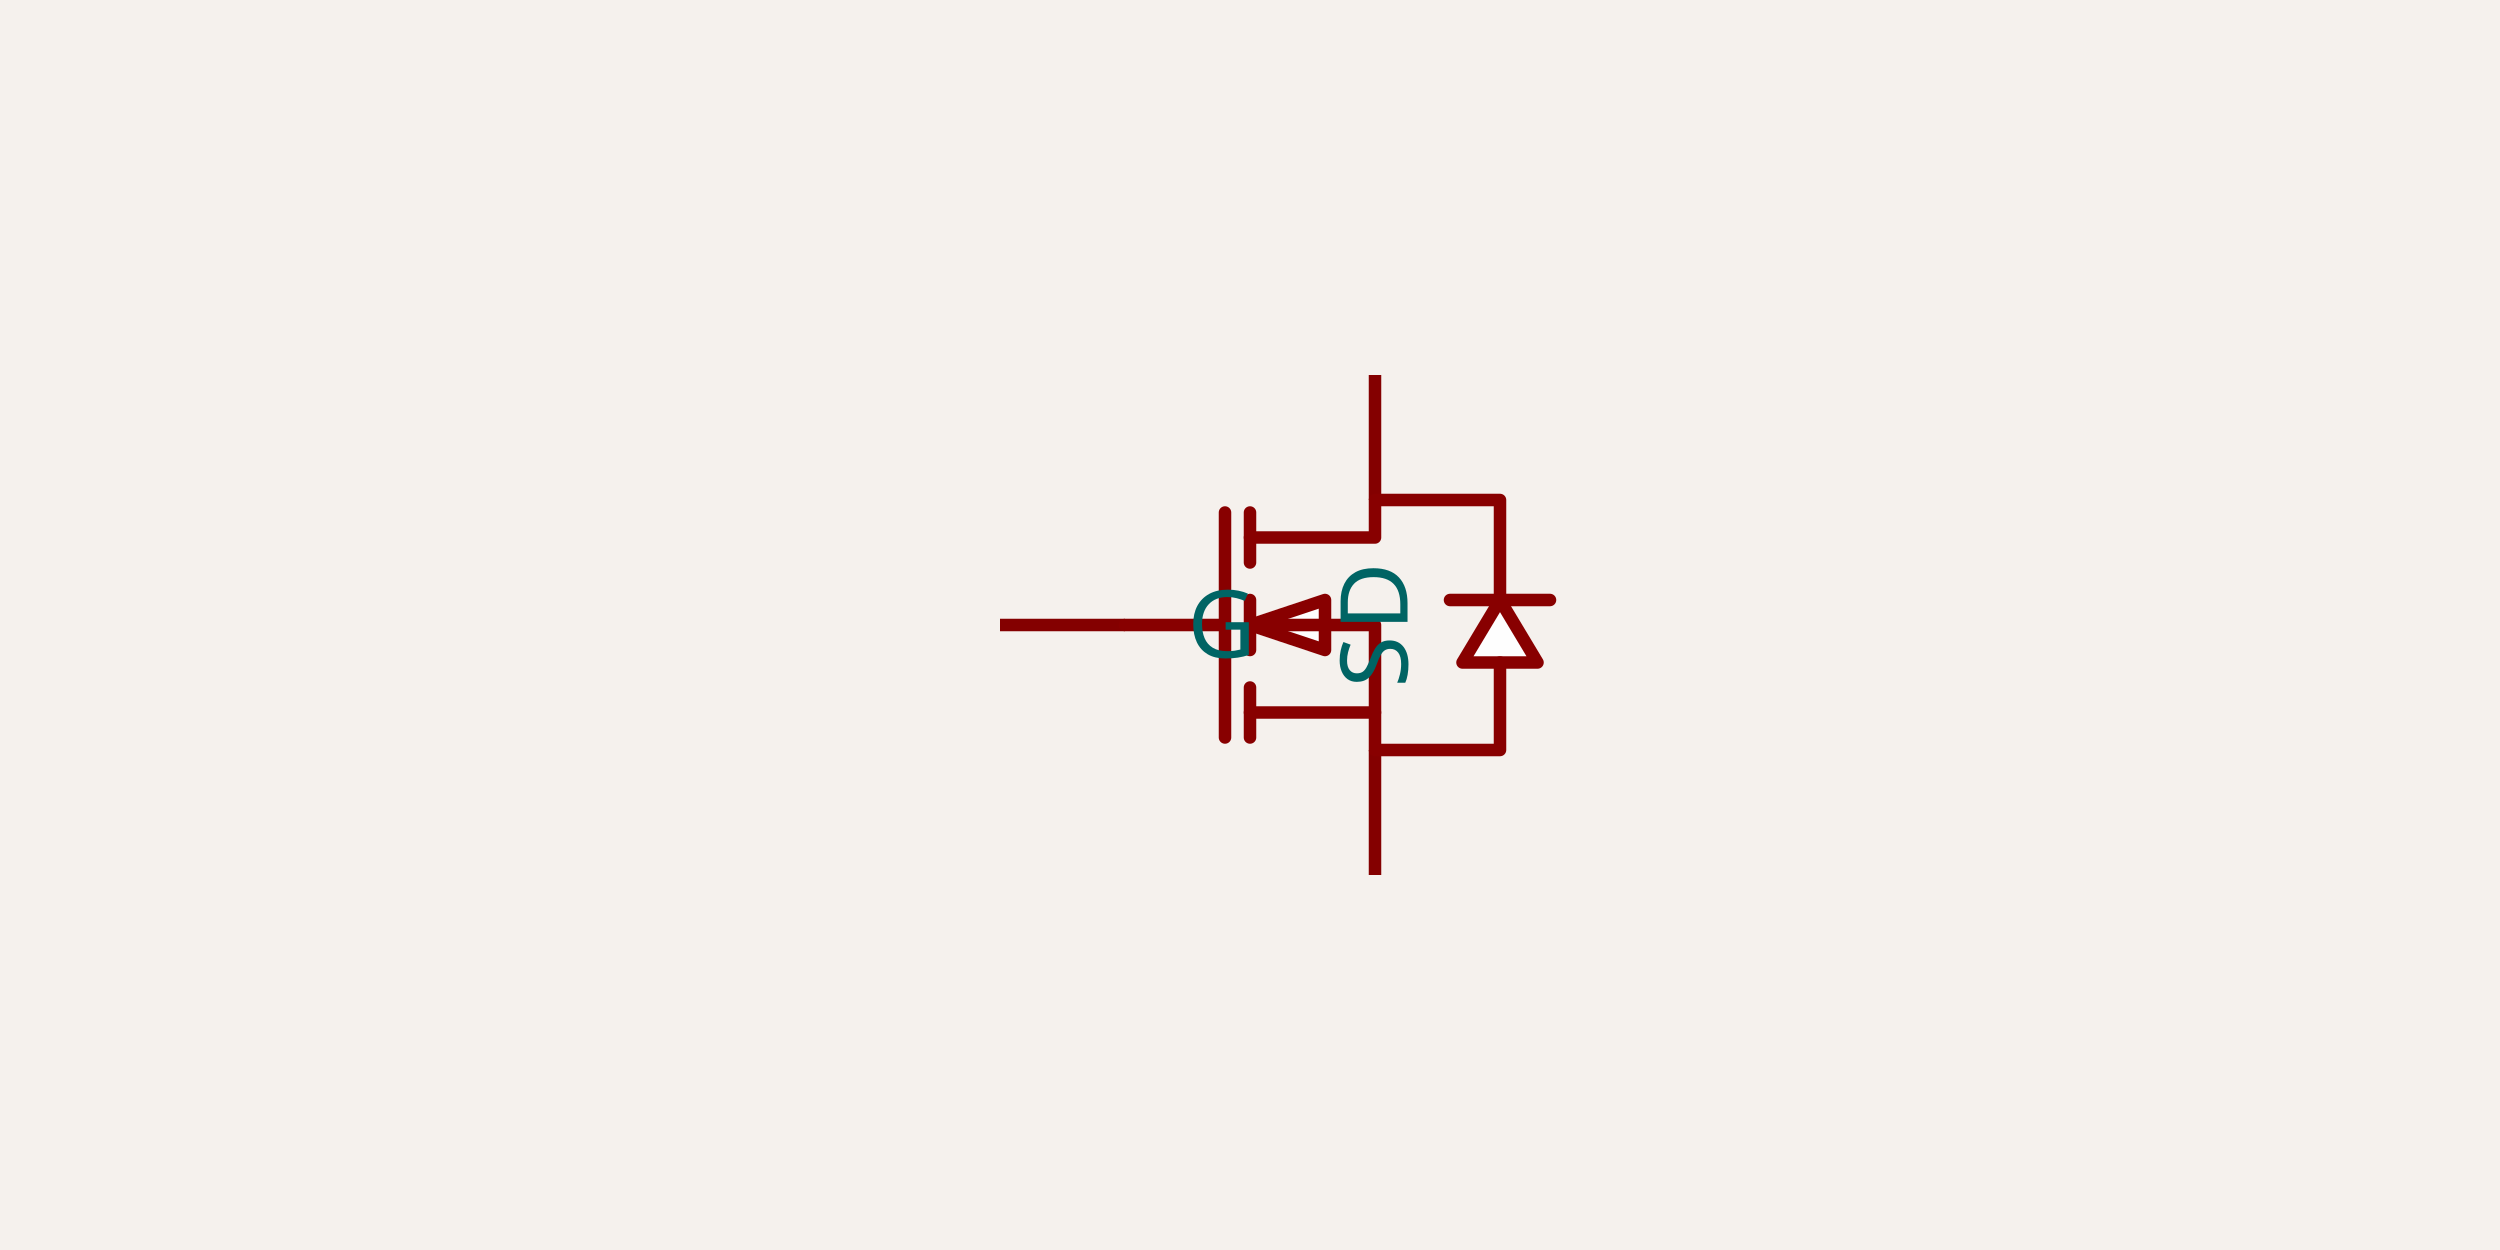
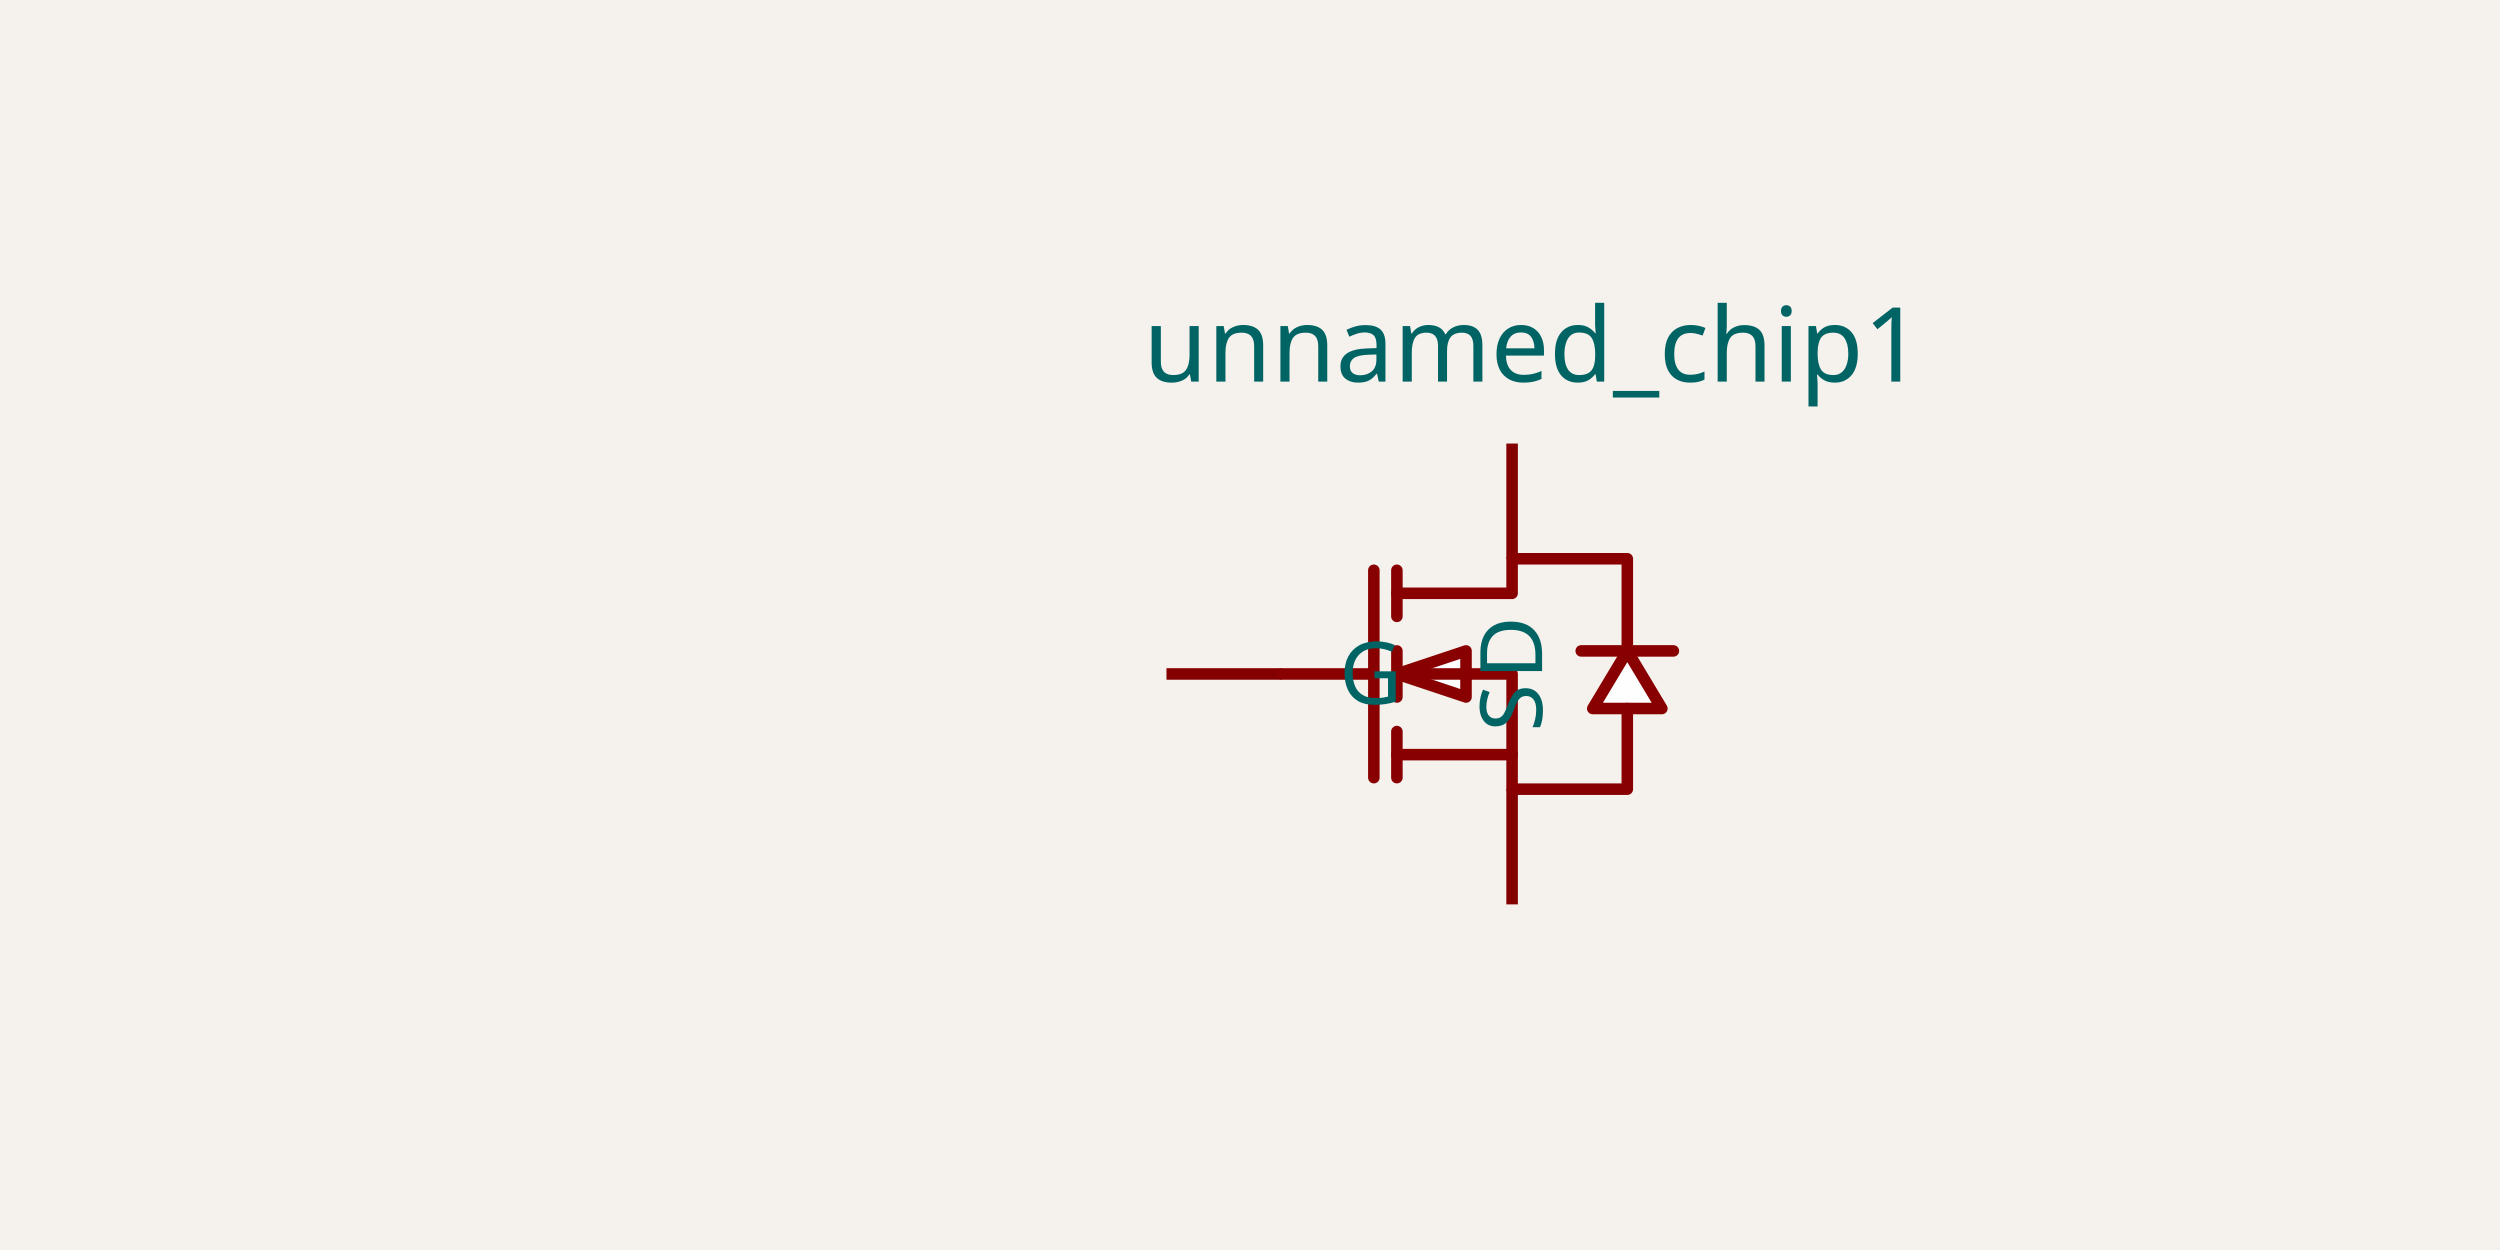
- <svg xmlns="http://www.w3.org/2000/svg" class="tscircuit-schematic" width="1200" height="600" style="background-color: rgb(245, 241, 237)" data-real-to-screen-transform="matrix(300,0,0,-300,600,300)" data-software-used-string="@tscircuit/core@0.0.1393">
+ <svg xmlns="http://www.w3.org/2000/svg" class="tscircuit-schematic" width="1200" height="600" style="background-color: rgb(245, 241, 237)" data-real-to-screen-transform="matrix(276.4976958525,0,0,-276.4976958525,670.5069124424,323.5023041475)" data-software-used-string="@tscircuit/core@0.0.1537">
  <style>
              .boundary { fill: rgb(245, 241, 237); }
              .schematic-boundary { fill: none; stroke: #fff; }
              .component { fill: none; stroke: rgb(132, 0, 0); }
              .chip { fill: rgb(255, 255, 194); stroke: rgb(132, 0, 0); }
              .component-pin { fill: none; stroke: rgb(132, 0, 0); }
              .text { font-family: sans-serif; fill: rgb(0, 150, 0); }
              .pin-number { fill: rgb(169, 0, 0); }
              .port-label { fill: rgb(0, 100, 100); }
              .component-name { fill: rgb(0, 100, 100); }
-               
+ 
            </style>
  <rect class="boundary" x="0" y="0" width="1200" height="600" />
  <g class="sch-component" data-circuit-json-type="schematic_component" data-schematic-component-id="schematic_component_0">
-     <line class="sch-line" x1="660" y1="180" x2="660" y2="240" stroke="rgba(132, 0, 0)" stroke-width="6" data-schematic-line-id="schematic_line_0" data-schematic-component-id="schematic_component_0" />
-     <line class="sch-line" x1="480" y1="300" x2="540" y2="300" stroke="rgba(132, 0, 0)" stroke-width="6" data-schematic-line-id="schematic_line_1" data-schematic-component-id="schematic_component_0" />
-     <line class="sch-line" x1="660" y1="420" x2="660" y2="360" stroke="rgba(132, 0, 0)" stroke-width="6" data-schematic-line-id="schematic_line_2" data-schematic-component-id="schematic_component_0" />
-     <path class="sch-path" d="M 600 300 L 636 312 L 636 288 L 600 300" stroke="#880000" stroke-width="6" fill="#FEFEFE" stroke-linecap="round" stroke-linejoin="round" data-schematic-component-id="schematic_component_0" />
-     <path class="sch-path" d="M 720 288 L 702 318 L 738 318 L 720 288" stroke="#880000" stroke-width="6" fill="#FEFEFE" stroke-linecap="round" stroke-linejoin="round" data-schematic-component-id="schematic_component_0" />
-     <path class="sch-path" d="M 600 258 L 660 258 L 660 240 L 720 240 L 720 288" stroke="#880000" stroke-width="6" fill="none" stroke-linecap="round" stroke-linejoin="round" data-schematic-component-id="schematic_component_0" />
-     <path class="sch-path" d="M 600 300 L 660 300 L 660 360 L 720 360 L 720 318" stroke="#880000" stroke-width="6" fill="none" stroke-linecap="round" stroke-linejoin="round" data-schematic-component-id="schematic_component_0" />
-     <path class="sch-path" d="M 660 342 L 600 342" stroke="#880000" stroke-width="6" fill="none" stroke-linecap="round" stroke-linejoin="round" data-schematic-component-id="schematic_component_0" />
-     <path class="sch-path" d="M 588 246 L 588 354" stroke="#880000" stroke-width="6" fill="none" stroke-linecap="round" stroke-linejoin="round" data-schematic-component-id="schematic_component_0" />
-     <path class="sch-path" d="M 600 246 L 600 270" stroke="#880000" stroke-width="6" fill="none" stroke-linecap="round" stroke-linejoin="round" data-schematic-component-id="schematic_component_0" />
-     <path class="sch-path" d="M 600 312 L 600 288" stroke="#880000" stroke-width="6" fill="none" stroke-linecap="round" stroke-linejoin="round" data-schematic-component-id="schematic_component_0" />
-     <path class="sch-path" d="M 600 354 L 600 330" stroke="#880000" stroke-width="6" fill="none" stroke-linecap="round" stroke-linejoin="round" data-schematic-component-id="schematic_component_0" />
-     <path class="sch-path" d="M 540 300 L 588 300" stroke="#880000" stroke-width="6" fill="none" stroke-linecap="round" stroke-linejoin="round" data-schematic-component-id="schematic_component_0" />
-     <path class="sch-path" d="M 744 288 L 732 288 L 708 288 L 696 288" stroke="#880000" stroke-width="6" fill="none" stroke-linecap="round" stroke-linejoin="round" data-schematic-component-id="schematic_component_0" />
-     <text class="port-label sch-pin-label" x="660" y="270" style="font-family: sans-serif;" fill="rgb(0, 100, 100)" text-anchor="end" dominant-baseline="middle" font-size="45px" transform="rotate(-90 660 270)">D</text>
-     <text class="port-label sch-pin-label" x="570" y="300" style="font-family: sans-serif;" fill="rgb(0, 100, 100)" text-anchor="start" dominant-baseline="middle" font-size="45px" transform="">G</text>
-     <text class="port-label sch-pin-label" x="660" y="330" style="font-family: sans-serif;" fill="rgb(0, 100, 100)" text-anchor="start" dominant-baseline="middle" font-size="45px" transform="rotate(-90 660 330)">S</text>
+     <line class="sch-line" x1="725.806" y1="212.903" x2="725.806" y2="268.203" stroke="rgba(132, 0, 0)" stroke-width="5.53" data-schematic-line-id="schematic_line_0" data-schematic-component-id="schematic_component_0" />
+     <line class="sch-line" x1="559.908" y1="323.502" x2="615.207" y2="323.502" stroke="rgba(132, 0, 0)" stroke-width="5.53" data-schematic-line-id="schematic_line_1" data-schematic-component-id="schematic_component_0" />
+     <line class="sch-line" x1="725.806" y1="434.101" x2="725.806" y2="378.802" stroke="rgba(132, 0, 0)" stroke-width="5.53" data-schematic-line-id="schematic_line_2" data-schematic-component-id="schematic_component_0" />
+     <path class="sch-path" d="M 670.507 323.502 L 703.687 334.562 L 703.687 312.442 L 670.507 323.502" stroke="#880000" stroke-width="5.53" fill="#FEFEFE" stroke-linecap="round" stroke-linejoin="round" data-schematic-component-id="schematic_component_0" />
+     <path class="sch-path" d="M 781.106 312.442 L 764.516 340.092 L 797.696 340.092 L 781.106 312.442" stroke="#880000" stroke-width="5.53" fill="#FEFEFE" stroke-linecap="round" stroke-linejoin="round" data-schematic-component-id="schematic_component_0" />
+     <path class="sch-path" d="M 670.507 284.793 L 725.806 284.793 L 725.806 268.203 L 781.106 268.203 L 781.106 312.442" stroke="#880000" stroke-width="5.53" fill="none" stroke-linecap="round" stroke-linejoin="round" data-schematic-component-id="schematic_component_0" />
+     <path class="sch-path" d="M 670.507 323.502 L 725.806 323.502 L 725.806 378.802 L 781.106 378.802 L 781.106 340.092" stroke="#880000" stroke-width="5.53" fill="none" stroke-linecap="round" stroke-linejoin="round" data-schematic-component-id="schematic_component_0" />
+     <path class="sch-path" d="M 725.806 362.212 L 670.507 362.212" stroke="#880000" stroke-width="5.53" fill="none" stroke-linecap="round" stroke-linejoin="round" data-schematic-component-id="schematic_component_0" />
+     <path class="sch-path" d="M 659.447 273.733 L 659.447 373.272" stroke="#880000" stroke-width="5.53" fill="none" stroke-linecap="round" stroke-linejoin="round" data-schematic-component-id="schematic_component_0" />
+     <path class="sch-path" d="M 670.507 273.733 L 670.507 295.853" stroke="#880000" stroke-width="5.53" fill="none" stroke-linecap="round" stroke-linejoin="round" data-schematic-component-id="schematic_component_0" />
+     <path class="sch-path" d="M 670.507 334.562 L 670.507 312.442" stroke="#880000" stroke-width="5.53" fill="none" stroke-linecap="round" stroke-linejoin="round" data-schematic-component-id="schematic_component_0" />
+     <path class="sch-path" d="M 670.507 373.272 L 670.507 351.152" stroke="#880000" stroke-width="5.53" fill="none" stroke-linecap="round" stroke-linejoin="round" data-schematic-component-id="schematic_component_0" />
+     <path class="sch-path" d="M 615.207 323.502 L 659.447 323.502" stroke="#880000" stroke-width="5.53" fill="none" stroke-linecap="round" stroke-linejoin="round" data-schematic-component-id="schematic_component_0" />
+     <path class="sch-path" d="M 803.226 312.442 L 792.166 312.442 L 770.046 312.442 L 758.986 312.442" stroke="#880000" stroke-width="5.53" fill="none" stroke-linecap="round" stroke-linejoin="round" data-schematic-component-id="schematic_component_0" />
+     <text class="port-label sch-pin-label" x="725.806" y="295.853" style="font-family: sans-serif;" fill="rgb(0, 100, 100)" text-anchor="end" dominant-baseline="middle" font-size="41.475px" transform="rotate(-90 725.8065 295.8525)">D</text>
+     <text class="port-label sch-pin-label" x="642.857" y="323.502" style="font-family: sans-serif;" fill="rgb(0, 100, 100)" text-anchor="start" dominant-baseline="middle" font-size="41.475px" transform="">G</text>
+     <text class="port-label sch-pin-label" x="725.806" y="351.152" style="font-family: sans-serif;" fill="rgb(0, 100, 100)" text-anchor="start" dominant-baseline="middle" font-size="41.475px" transform="rotate(-90 725.8065 351.1521)">S</text>
  </g>
  <g class="schematic-port-hover sch-port-hover" data-schematic-port-id="source_port_0">
-     <circle cx="300" cy="270" r="12" fill="red" opacity="0" />
+     <circle cx="394.009" cy="295.853" r="11.06" fill="red" opacity="0" />
  </g>
  <g class="schematic-port-hover sch-port-hover" data-schematic-port-id="source_port_1">
-     <circle cx="300" cy="330" r="12" fill="red" opacity="0" />
+     <circle cx="394.009" cy="351.152" r="11.06" fill="red" opacity="0" />
  </g>
  <g class="schematic-port-hover sch-port-hover" data-schematic-port-id="source_port_2">
-     <circle cx="900" cy="300" r="12" fill="red" opacity="0" />
+     <circle cx="947.005" cy="323.502" r="11.06" fill="red" opacity="0" />
  </g>
  <g class="schematic-port-hover sch-port-hover" data-schematic-port-id="source_port_3">
-     <circle cx="660" cy="180" r="12" fill="red" opacity="0" />
+     <circle cx="725.806" cy="212.903" r="11.06" fill="red" opacity="0" />
  </g>
  <g class="schematic-port-hover sch-port-hover" data-schematic-port-id="source_port_4">
-     <circle cx="480" cy="300" r="12" fill="red" opacity="0" />
+     <circle cx="559.908" cy="323.502" r="11.06" fill="red" opacity="0" />
  </g>
  <g class="schematic-port-hover sch-port-hover" data-schematic-port-id="source_port_5">
-     <circle cx="660" cy="420" r="12" fill="red" opacity="0" />
+     <circle cx="725.806" cy="434.101" r="11.06" fill="red" opacity="0" />
  </g>
+   <text class="sch-text" x="548.848" y="165.899" fill="#006464" text-anchor="start" dominant-baseline="middle" font-family="sans-serif" font-size="49.77px" transform="rotate(0, 548.8479, 165.8986)">unnamed_chip1</text>
</svg>
